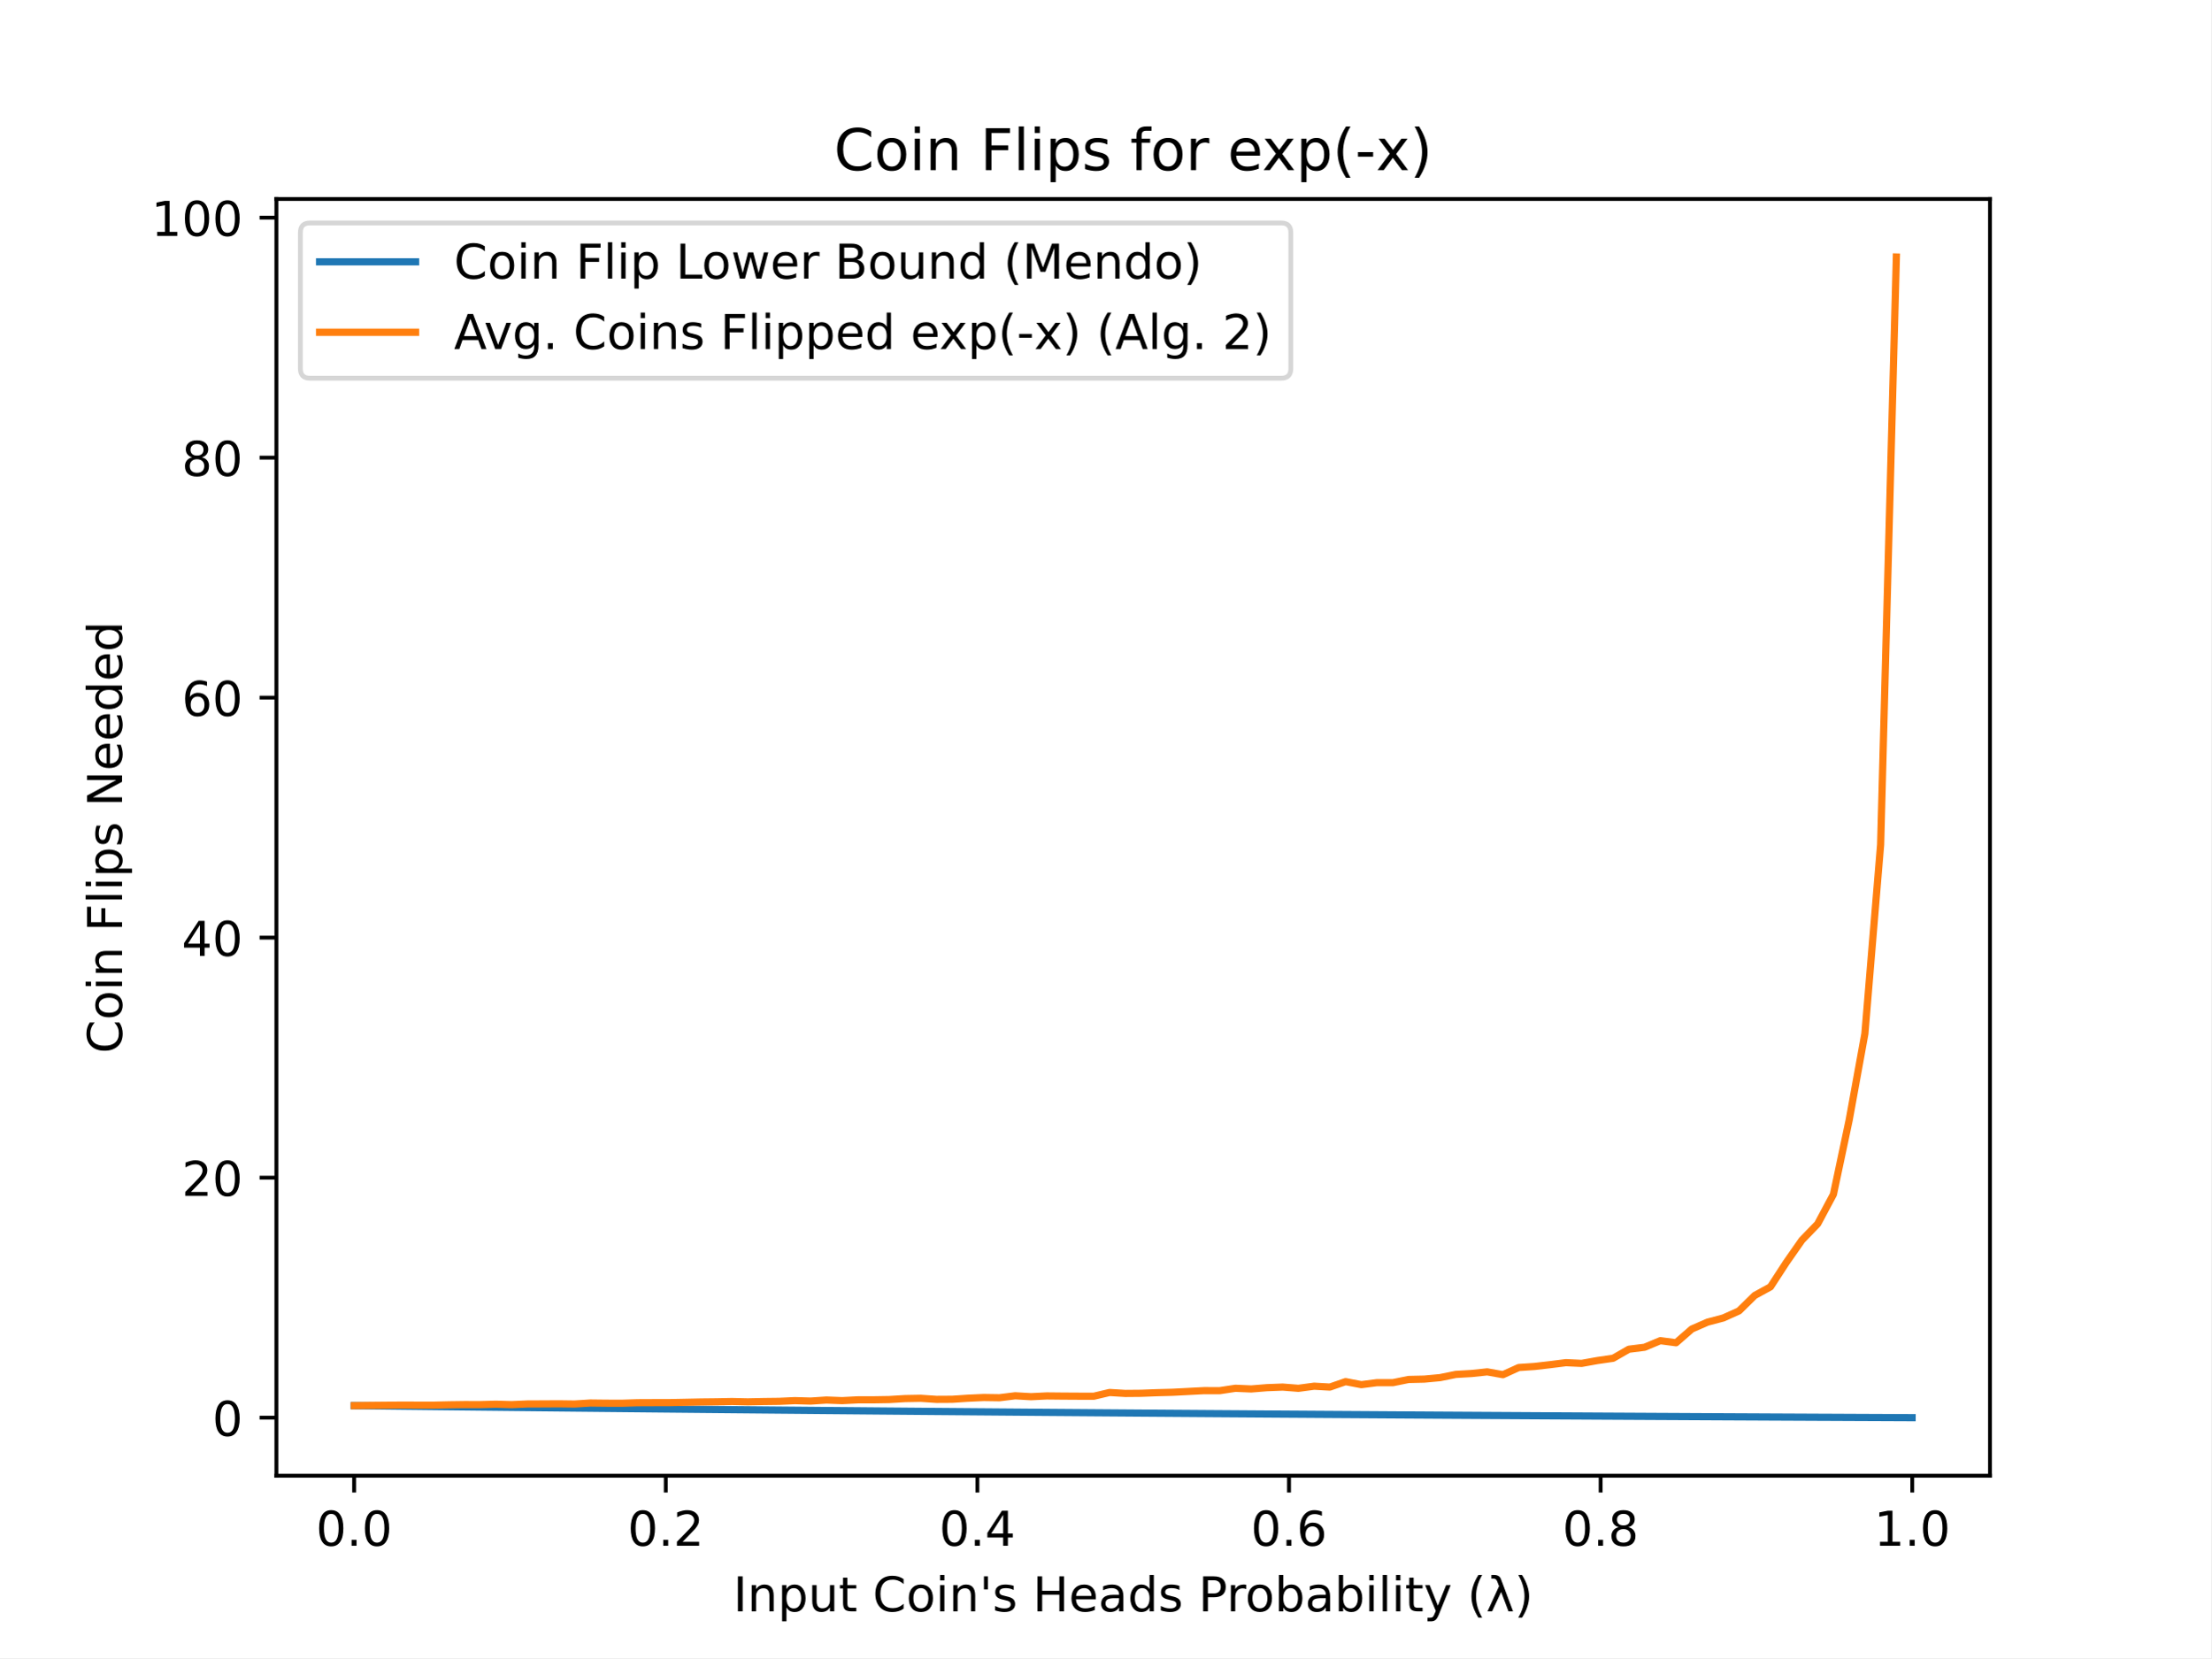
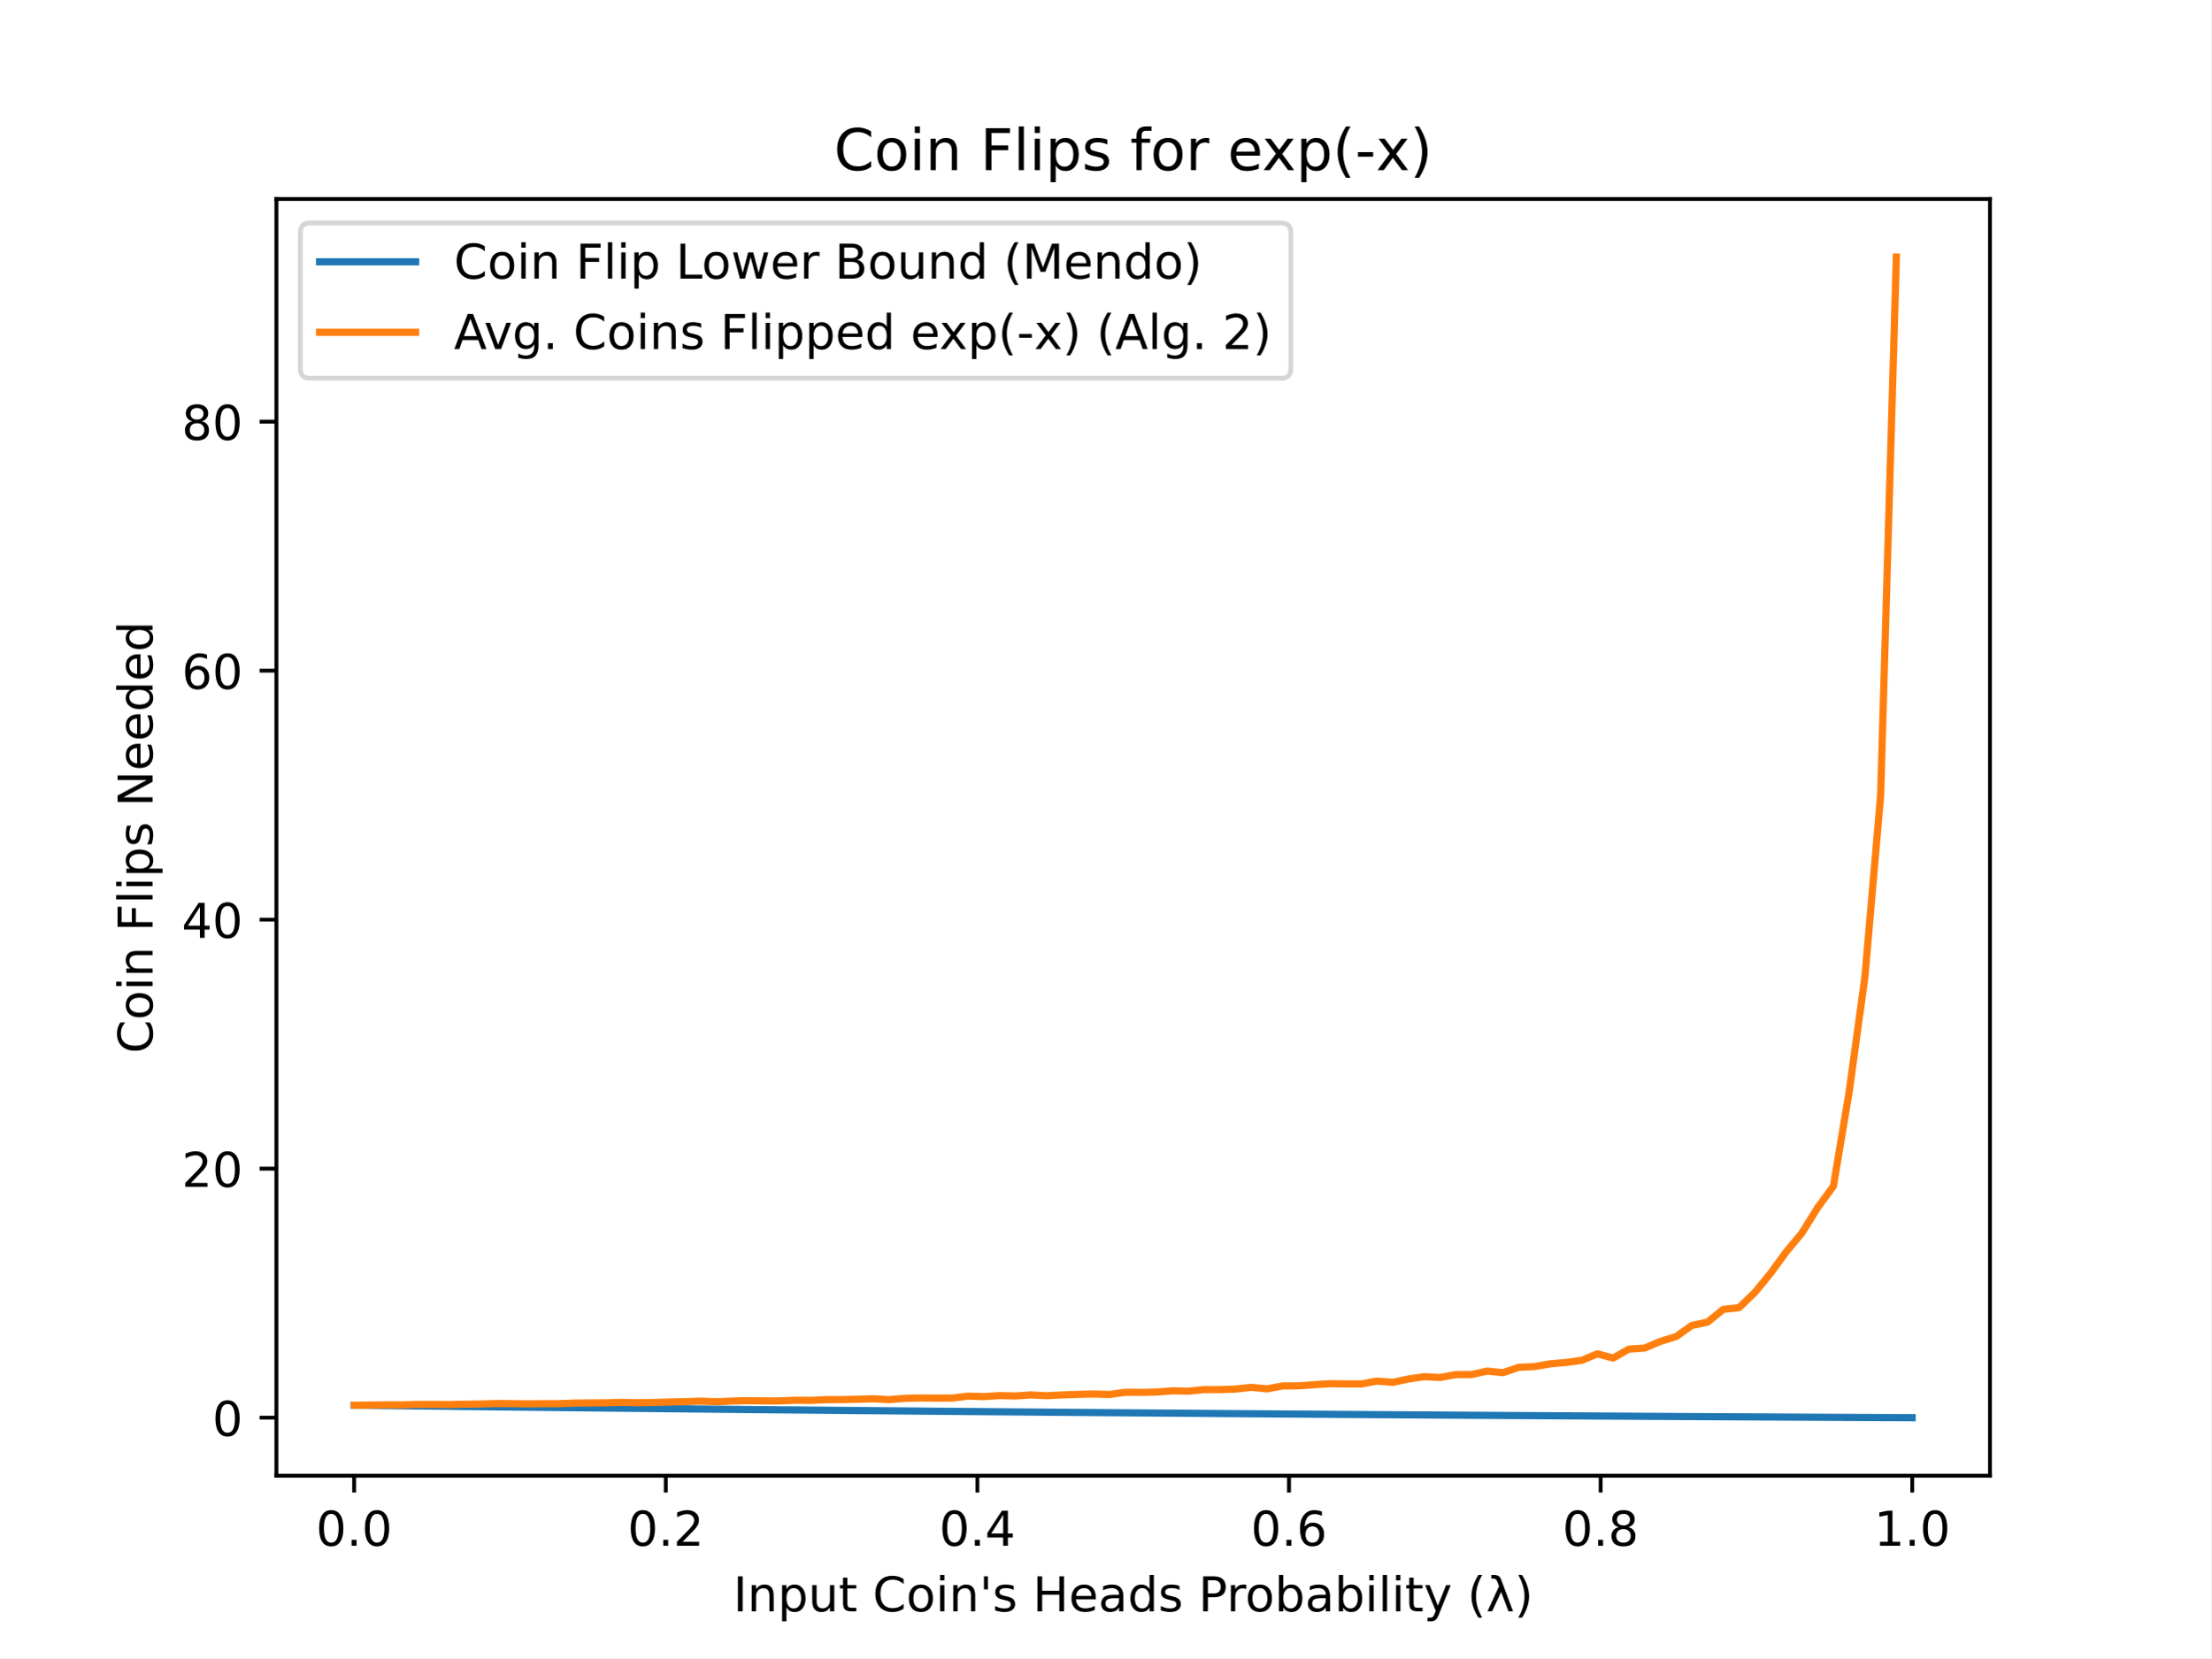
<svg xmlns="http://www.w3.org/2000/svg" xmlns:xlink="http://www.w3.org/1999/xlink" height="345.6pt" version="1.1" viewBox="0 0 460.8 345.6" width="460.8pt">
  <defs>
    <style type="text/css">
*{stroke-linecap:butt;stroke-linejoin:round;}
  </style>
  </defs>
  <g id="figure_1">
    <g id="patch_1">
      <path d="M 0 345.6  L 460.8 345.6  L 460.8 0  L 0 0  z " style="fill:#ffffff;" />
    </g>
    <g id="axes_1">
      <g id="patch_2">
        <path d="M 57.6 307.584  L 414.72 307.584  L 414.72 41.472  L 57.6 41.472  z " style="fill:#ffffff;" />
      </g>
      <g id="matplotlib.axis_1">
        <g id="xtick_1">
          <g id="line2d_1">
            <defs>
-               <path d="M 0 0  L 0 3.5  " id="mab07333344" style="stroke:#000000;stroke-width:0.8;" />
+               <path d="M 0 0  L 0 3.5  " id="m6218f0f7c0" style="stroke:#000000;stroke-width:0.8;" />
            </defs>
            <g>
-               <use style="stroke:#000000;stroke-width:0.8;" x="73.8" xlink:href="#mab07333344" y="307.584" />
+               <use style="stroke:#000000;stroke-width:0.8;" x="73.8" xlink:href="#m6218f0f7c0" y="307.584" />
            </g>
          </g>
          <g id="text_1">
            <text style="font-family:DejaVu Sans;font-size:10px;font-style:normal;font-weight:normal;text-anchor:middle;" transform="rotate(-0, 73.80026, 322.1824)" x="73.8" y="322.182">0.0</text>
          </g>
        </g>
        <g id="xtick_2">
          <g id="line2d_2">
            <g>
-               <use style="stroke:#000000;stroke-width:0.8;" x="138.744" xlink:href="#mab07333344" y="307.584" />
+               <use style="stroke:#000000;stroke-width:0.8;" x="138.744" xlink:href="#m6218f0f7c0" y="307.584" />
            </g>
          </g>
          <g id="text_2">
            <text style="font-family:DejaVu Sans;font-size:10px;font-style:normal;font-weight:normal;text-anchor:middle;" transform="rotate(-0, 138.7442, 322.1824)" x="138.744" y="322.182">0.2</text>
          </g>
        </g>
        <g id="xtick_3">
          <g id="line2d_3">
            <g>
-               <use style="stroke:#000000;stroke-width:0.8;" x="203.688" xlink:href="#mab07333344" y="307.584" />
+               <use style="stroke:#000000;stroke-width:0.8;" x="203.688" xlink:href="#m6218f0f7c0" y="307.584" />
            </g>
          </g>
          <g id="text_3">
            <text style="font-family:DejaVu Sans;font-size:10px;font-style:normal;font-weight:normal;text-anchor:middle;" transform="rotate(-0, 203.6881, 322.1824)" x="203.688" y="322.182">0.4</text>
          </g>
        </g>
        <g id="xtick_4">
          <g id="line2d_4">
            <g>
-               <use style="stroke:#000000;stroke-width:0.8;" x="268.632" xlink:href="#mab07333344" y="307.584" />
+               <use style="stroke:#000000;stroke-width:0.8;" x="268.632" xlink:href="#m6218f0f7c0" y="307.584" />
            </g>
          </g>
          <g id="text_4">
            <text style="font-family:DejaVu Sans;font-size:10px;font-style:normal;font-weight:normal;text-anchor:middle;" transform="rotate(-0, 268.6319, 322.1824)" x="268.632" y="322.182">0.6</text>
          </g>
        </g>
        <g id="xtick_5">
          <g id="line2d_5">
            <g>
-               <use style="stroke:#000000;stroke-width:0.8;" x="333.576" xlink:href="#mab07333344" y="307.584" />
+               <use style="stroke:#000000;stroke-width:0.8;" x="333.576" xlink:href="#m6218f0f7c0" y="307.584" />
            </g>
          </g>
          <g id="text_5">
            <text style="font-family:DejaVu Sans;font-size:10px;font-style:normal;font-weight:normal;text-anchor:middle;" transform="rotate(-0, 333.5758, 322.1824)" x="333.576" y="322.182">0.8</text>
          </g>
        </g>
        <g id="xtick_6">
          <g id="line2d_6">
            <g>
-               <use style="stroke:#000000;stroke-width:0.8;" x="398.52" xlink:href="#mab07333344" y="307.584" />
+               <use style="stroke:#000000;stroke-width:0.8;" x="398.52" xlink:href="#m6218f0f7c0" y="307.584" />
            </g>
          </g>
          <g id="text_6">
            <text style="font-family:DejaVu Sans;font-size:10px;font-style:normal;font-weight:normal;text-anchor:middle;" transform="rotate(-0, 398.5197, 322.1824)" x="398.52" y="322.182">1.0</text>
          </g>
        </g>
        <g id="text_7">
          <text style="font-family:DejaVu Sans;font-size:10px;font-style:normal;font-weight:normal;text-anchor:middle;" transform="rotate(-0, 236.16, 335.8606)" x="236.16" y="335.861">Input Coin's Heads Probability (λ)</text>
        </g>
      </g>
      <g id="matplotlib.axis_2">
        <g id="ytick_1">
          <g id="line2d_7">
            <defs>
-               <path d="M 0 0  L -3.5 0  " id="m2868c3d0fc" style="stroke:#000000;stroke-width:0.8;" />
+               <path d="M 0 0  L -3.5 0  " id="m0bbb8998d8" style="stroke:#000000;stroke-width:0.8;" />
            </defs>
            <g>
-               <use style="stroke:#000000;stroke-width:0.8;" x="57.6" xlink:href="#m2868c3d0fc" y="295.488" />
+               <use style="stroke:#000000;stroke-width:0.8;" x="57.6" xlink:href="#m0bbb8998d8" y="295.488" />
            </g>
          </g>
          <g id="text_8">
            <text style="font-family:DejaVu Sans;font-size:10px;font-style:normal;font-weight:normal;text-anchor:end;" transform="rotate(-0, 50.6, 299.2874)" x="50.6" y="299.287">0</text>
          </g>
        </g>
        <g id="ytick_2">
          <g id="line2d_8">
            <g>
-               <use style="stroke:#000000;stroke-width:0.8;" x="57.6" xlink:href="#m2868c3d0fc" y="245.463" />
+               <use style="stroke:#000000;stroke-width:0.8;" x="57.6" xlink:href="#m0bbb8998d8" y="243.585" />
            </g>
          </g>
          <g id="text_9">
-             <text style="font-family:DejaVu Sans;font-size:10px;font-style:normal;font-weight:normal;text-anchor:end;" transform="rotate(-0, 50.6, 249.2625)" x="50.6" y="249.263">20</text>
+             <text style="font-family:DejaVu Sans;font-size:10px;font-style:normal;font-weight:normal;text-anchor:end;" transform="rotate(-0, 50.6, 247.3843)" x="50.6" y="247.384">20</text>
          </g>
        </g>
        <g id="ytick_3">
          <g id="line2d_9">
            <g>
-               <use style="stroke:#000000;stroke-width:0.8;" x="57.6" xlink:href="#m2868c3d0fc" y="195.438" />
+               <use style="stroke:#000000;stroke-width:0.8;" x="57.6" xlink:href="#m0bbb8998d8" y="191.682" />
            </g>
          </g>
          <g id="text_10">
-             <text style="font-family:DejaVu Sans;font-size:10px;font-style:normal;font-weight:normal;text-anchor:end;" transform="rotate(-0, 50.6, 199.2377)" x="50.6" y="199.238">40</text>
+             <text style="font-family:DejaVu Sans;font-size:10px;font-style:normal;font-weight:normal;text-anchor:end;" transform="rotate(-0, 50.6, 195.4813)" x="50.6" y="195.481">40</text>
          </g>
        </g>
        <g id="ytick_4">
          <g id="line2d_10">
            <g>
-               <use style="stroke:#000000;stroke-width:0.8;" x="57.6" xlink:href="#m2868c3d0fc" y="145.414" />
+               <use style="stroke:#000000;stroke-width:0.8;" x="57.6" xlink:href="#m0bbb8998d8" y="139.779" />
            </g>
          </g>
          <g id="text_11">
-             <text style="font-family:DejaVu Sans;font-size:10px;font-style:normal;font-weight:normal;text-anchor:end;" transform="rotate(-0, 50.6, 149.2128)" x="50.6" y="149.213">60</text>
+             <text style="font-family:DejaVu Sans;font-size:10px;font-style:normal;font-weight:normal;text-anchor:end;" transform="rotate(-0, 50.6, 143.5782)" x="50.6" y="143.578">60</text>
          </g>
        </g>
        <g id="ytick_5">
          <g id="line2d_11">
            <g>
-               <use style="stroke:#000000;stroke-width:0.8;" x="57.6" xlink:href="#m2868c3d0fc" y="95.389" />
+               <use style="stroke:#000000;stroke-width:0.8;" x="57.6" xlink:href="#m0bbb8998d8" y="87.876" />
            </g>
          </g>
          <g id="text_12">
-             <text style="font-family:DejaVu Sans;font-size:10px;font-style:normal;font-weight:normal;text-anchor:end;" transform="rotate(-0, 50.6, 99.18799)" x="50.6" y="99.188">80</text>
+             <text style="font-family:DejaVu Sans;font-size:10px;font-style:normal;font-weight:normal;text-anchor:end;" transform="rotate(-0, 50.6, 91.67514)" x="50.6" y="91.675">80</text>
          </g>
        </g>
-         <g id="ytick_6">
-           <g id="line2d_12">
-             <g>
-               <use style="stroke:#000000;stroke-width:0.8;" x="57.6" xlink:href="#m2868c3d0fc" y="45.364" />
-             </g>
-           </g>
-           <g id="text_13">
-             <text style="font-family:DejaVu Sans;font-size:10px;font-style:normal;font-weight:normal;text-anchor:end;" transform="rotate(-0, 50.6, 49.16314)" x="50.6" y="49.163">100</text>
-           </g>
-         </g>
-         <g id="text_14">
-           <text style="font-family:DejaVu Sans;font-size:10px;font-style:normal;font-weight:normal;text-anchor:middle;" transform="rotate(-90, 25.43281, 174.528)" x="25.433" y="174.528">Coin Flips Needed</text>
+         <g id="text_13">
+           <text style="font-family:DejaVu Sans;font-size:10px;font-style:normal;font-weight:normal;text-anchor:middle;" transform="rotate(-90, 31.79531, 174.528)" x="31.795" y="174.528">Coin Flips Needed</text>
        </g>
      </g>
+       <g id="line2d_12">
+         <path clip-path="url(#p778f3aa57e)" d="M 73.833 292.893  L 77.112 292.933  L 80.391 292.971  L 83.671 293.01  L 86.95 293.048  L 90.229 293.086  L 93.509 293.124  L 96.788 293.161  L 100.067 293.198  L 103.347 293.235  L 106.626 293.271  L 109.905 293.307  L 113.185 293.343  L 116.464 293.379  L 119.743 293.414  L 123.023 293.449  L 126.302 293.484  L 129.581 293.518  L 132.861 293.552  L 136.14 293.586  L 139.42 293.62  L 142.699 293.653  L 145.978 293.686  L 149.258 293.719  L 152.537 293.751  L 155.816 293.783  L 159.096 293.815  L 162.375 293.847  L 165.654 293.878  L 168.934 293.909  L 172.213 293.94  L 175.492 293.97  L 178.772 294.001  L 182.051 294.031  L 185.33 294.06  L 188.61 294.09  L 191.889 294.119  L 195.168 294.148  L 198.448 294.176  L 201.727 294.205  L 205.006 294.233  L 208.286 294.261  L 211.565 294.289  L 214.844 294.316  L 218.124 294.343  L 221.403 294.37  L 224.682 294.397  L 227.962 294.423  L 231.241 294.449  L 234.52 294.475  L 237.8 294.501  L 241.079 294.526  L 244.358 294.551  L 247.638 294.576  L 250.917 294.601  L 254.196 294.626  L 257.476 294.65  L 260.755 294.674  L 264.034 294.698  L 267.314 294.721  L 270.593 294.744  L 273.872 294.768  L 277.152 294.79  L 280.431 294.813  L 283.71 294.835  L 286.99 294.858  L 290.269 294.88  L 293.548 294.901  L 296.828 294.923  L 300.107 294.944  L 303.386 294.965  L 306.666 294.986  L 309.945 295.007  L 313.224 295.027  L 316.504 295.047  L 319.783 295.067  L 323.062 295.087  L 326.342 295.107  L 329.621 295.126  L 332.9 295.145  L 336.18 295.164  L 339.459 295.183  L 342.739 295.202  L 346.018 295.22  L 349.297 295.238  L 352.577 295.256  L 355.856 295.274  L 359.135 295.292  L 362.415 295.309  L 365.694 295.326  L 368.973 295.343  L 372.253 295.36  L 375.532 295.377  L 378.811 295.393  L 382.091 295.409  L 385.37 295.426  L 388.649 295.441  L 391.929 295.457  L 395.208 295.473  L 398.487 295.488  " style="fill:none;stroke:#1f77b4;stroke-linecap:square;stroke-width:1.5;" />
+       </g>
      <g id="line2d_13">
-         <path clip-path="url(#p3c483850ba)" d="M 73.833 292.987  L 77.112 293.025  L 80.391 293.062  L 83.671 293.1  L 86.95 293.136  L 90.229 293.173  L 93.509 293.209  L 96.788 293.245  L 100.067 293.281  L 103.347 293.316  L 106.626 293.351  L 109.905 293.386  L 113.185 293.421  L 116.464 293.455  L 119.743 293.489  L 123.023 293.523  L 126.302 293.556  L 129.581 293.589  L 132.861 293.622  L 136.14 293.655  L 139.42 293.687  L 142.699 293.719  L 145.978 293.751  L 149.258 293.783  L 152.537 293.814  L 155.816 293.845  L 159.096 293.876  L 162.375 293.906  L 165.654 293.936  L 168.934 293.966  L 172.213 293.996  L 175.492 294.025  L 178.772 294.054  L 182.051 294.083  L 185.33 294.112  L 188.61 294.14  L 191.889 294.168  L 195.168 294.196  L 198.448 294.224  L 201.727 294.251  L 205.006 294.278  L 208.286 294.305  L 211.565 294.332  L 214.844 294.358  L 218.124 294.385  L 221.403 294.411  L 224.682 294.436  L 227.962 294.462  L 231.241 294.487  L 234.52 294.512  L 237.8 294.537  L 241.079 294.561  L 244.358 294.585  L 247.638 294.609  L 250.917 294.633  L 254.196 294.657  L 257.476 294.68  L 260.755 294.703  L 264.034 294.726  L 267.314 294.749  L 270.593 294.771  L 273.872 294.794  L 277.152 294.816  L 280.431 294.837  L 283.71 294.859  L 286.99 294.88  L 290.269 294.902  L 293.548 294.923  L 296.828 294.943  L 300.107 294.964  L 303.386 294.984  L 306.666 295.004  L 309.945 295.024  L 313.224 295.044  L 316.504 295.063  L 319.783 295.083  L 323.062 295.102  L 326.342 295.121  L 329.621 295.139  L 332.9 295.158  L 336.18 295.176  L 339.459 295.194  L 342.739 295.212  L 346.018 295.23  L 349.297 295.247  L 352.577 295.265  L 355.856 295.282  L 359.135 295.299  L 362.415 295.316  L 365.694 295.332  L 368.973 295.349  L 372.253 295.365  L 375.532 295.381  L 378.811 295.397  L 382.091 295.412  L 385.37 295.428  L 388.649 295.443  L 391.929 295.458  L 395.208 295.473  L 398.487 295.488  " style="fill:none;stroke:#1f77b4;stroke-linecap:square;stroke-width:1.5;" />
-       </g>
-       <g id="line2d_14">
-         <path clip-path="url(#p3c483850ba)" d="M 73.833 292.982  L 77.112 292.937  L 80.391 292.907  L 83.671 292.867  L 86.95 292.882  L 90.229 292.887  L 93.509 292.812  L 96.788 292.767  L 100.067 292.772  L 103.347 292.682  L 106.626 292.777  L 109.905 292.632  L 113.185 292.617  L 116.464 292.597  L 119.743 292.642  L 123.023 292.432  L 126.302 292.472  L 129.581 292.482  L 132.861 292.377  L 136.14 292.362  L 139.42 292.357  L 142.699 292.292  L 145.978 292.222  L 149.258 292.187  L 152.537 292.121  L 155.816 292.197  L 159.096 292.126  L 162.375 292.086  L 165.654 291.936  L 168.934 292.031  L 172.213 291.811  L 175.492 291.936  L 178.772 291.771  L 182.051 291.766  L 185.33 291.711  L 188.61 291.511  L 191.889 291.451  L 195.168 291.676  L 198.448 291.656  L 201.727 291.436  L 205.006 291.286  L 208.286 291.336  L 211.565 290.926  L 214.844 291.116  L 218.124 290.956  L 221.403 290.991  L 224.682 291.011  L 227.962 291.016  L 231.241 290.236  L 234.52 290.436  L 237.8 290.406  L 241.079 290.281  L 244.358 290.196  L 247.638 290.025  L 250.917 289.855  L 254.196 289.86  L 257.476 289.36  L 260.755 289.505  L 264.034 289.235  L 267.314 289.11  L 270.593 289.37  L 273.872 288.925  L 277.152 289.11  L 280.431 287.974  L 283.71 288.61  L 286.99 288.185  L 290.269 288.195  L 293.548 287.524  L 296.828 287.449  L 300.107 287.144  L 303.386 286.474  L 306.666 286.284  L 309.945 285.938  L 313.224 286.529  L 316.504 285.038  L 319.783 284.818  L 323.062 284.438  L 326.342 284.022  L 329.621 284.173  L 332.9 283.582  L 336.18 283.107  L 339.459 281.221  L 342.739 280.811  L 346.018 279.44  L 349.297 279.875  L 352.577 277.014  L 355.856 275.578  L 359.135 274.708  L 362.415 273.237  L 365.694 270.015  L 368.973 268.22  L 372.253 263.172  L 375.532 258.48  L 378.811 255.088  L 382.091 248.945  L 385.37 233.477  L 388.649 215.453  L 391.929 176.049  L 395.208 53.568  " style="fill:none;stroke:#ff7f0e;stroke-linecap:square;stroke-width:1.5;" />
+         <path clip-path="url(#p778f3aa57e)" d="M 73.833 292.893  L 77.112 292.862  L 80.391 292.82  L 83.671 292.826  L 86.95 292.742  L 90.229 292.727  L 93.509 292.763  L 96.788 292.685  L 100.067 292.644  L 103.347 292.545  L 106.626 292.571  L 109.905 292.608  L 113.185 292.576  L 116.464 292.576  L 119.743 292.447  L 123.023 292.415  L 126.302 292.39  L 129.581 292.296  L 132.861 292.374  L 136.14 292.322  L 139.42 292.223  L 142.699 292.146  L 145.978 292.042  L 149.258 292.161  L 152.537 292.031  L 155.816 291.948  L 159.096 291.995  L 162.375 291.995  L 165.654 291.855  L 168.934 291.881  L 172.213 291.73  L 175.492 291.715  L 178.772 291.653  L 182.051 291.549  L 185.33 291.73  L 188.61 291.466  L 191.889 291.383  L 195.168 291.419  L 198.448 291.409  L 201.727 290.999  L 205.006 291.102  L 208.286 290.89  L 211.565 290.967  L 214.844 290.749  L 218.124 290.91  L 221.403 290.744  L 224.682 290.63  L 227.962 290.552  L 231.241 290.656  L 234.52 290.194  L 237.8 290.22  L 241.079 290.147  L 244.358 289.888  L 247.638 289.971  L 250.917 289.639  L 254.196 289.639  L 257.476 289.53  L 260.755 289.166  L 264.034 289.488  L 267.314 288.876  L 270.593 288.86  L 273.872 288.616  L 277.152 288.409  L 280.431 288.45  L 283.71 288.455  L 286.99 287.864  L 290.269 288.128  L 293.548 287.422  L 296.828 286.94  L 300.107 287.116  L 303.386 286.514  L 306.666 286.509  L 309.945 285.777  L 313.224 286.109  L 316.504 284.999  L 319.783 284.843  L 323.062 284.267  L 326.342 283.981  L 329.621 283.545  L 332.9 282.18  L 336.18 283.063  L 339.459 281.204  L 342.739 280.986  L 346.018 279.601  L 349.297 278.589  L 352.577 276.268  L 355.856 275.568  L 359.135 272.91  L 362.415 272.568  L 365.694 269.407  L 368.973 265.421  L 372.253 260.926  L 375.532 256.986  L 378.811 251.703  L 382.091 247.229  L 385.37 227.578  L 388.649 203.666  L 391.929 165.829  L 395.208 53.568  " style="fill:none;stroke:#ff7f0e;stroke-linecap:square;stroke-width:1.5;" />
      </g>
      <g id="patch_3">
        <path d="M 57.6 307.584  L 57.6 41.472  " style="fill:none;stroke:#000000;stroke-linecap:square;stroke-linejoin:miter;stroke-width:0.8;" />
      </g>
      <g id="patch_4">
        <path d="M 414.72 307.584  L 414.72 41.472  " style="fill:none;stroke:#000000;stroke-linecap:square;stroke-linejoin:miter;stroke-width:0.8;" />
      </g>
      <g id="patch_5">
        <path d="M 57.6 307.584  L 414.72 307.584  " style="fill:none;stroke:#000000;stroke-linecap:square;stroke-linejoin:miter;stroke-width:0.8;" />
      </g>
      <g id="patch_6">
        <path d="M 57.6 41.472  L 414.72 41.472  " style="fill:none;stroke:#000000;stroke-linecap:square;stroke-linejoin:miter;stroke-width:0.8;" />
      </g>
-       <g id="text_15">
+       <g id="text_14">
        <text style="font-family:DejaVu Sans;font-size:12px;font-style:normal;font-weight:normal;text-anchor:middle;" transform="rotate(-0, 236.16, 35.472)" x="236.16" y="35.472">Coin Flips for exp(-x)</text>
      </g>
      <g id="legend_1">
        <g id="patch_7">
          <path d="M 64.6 78.828  L 267.008 78.828  Q 269.008 78.828 269.008 76.828  L 269.008 48.472  Q 269.008 46.472 267.008 46.472  L 64.6 46.472  Q 62.6 46.472 62.6 48.472  L 62.6 76.828  Q 62.6 78.828 64.6 78.828  z " style="fill:#ffffff;opacity:0.8;stroke:#cccccc;stroke-linejoin:miter;" />
        </g>
-         <g id="line2d_15">
+         <g id="line2d_14">
          <path d="M 66.6 54.57  L 86.6 54.57  " style="fill:none;stroke:#1f77b4;stroke-linecap:square;stroke-width:1.5;" />
        </g>
-         <g id="line2d_16" />
-         <g id="text_16">
+         <g id="line2d_15" />
+         <g id="text_15">
          <text style="font-family:DejaVu Sans;font-size:10px;font-style:normal;font-weight:normal;text-anchor:start;" transform="rotate(-0, 94.6, 58.07044)" x="94.6" y="58.07">Coin Flip Lower Bound (Mendo)</text>
        </g>
-         <g id="line2d_17">
+         <g id="line2d_16">
          <path d="M 66.6 69.249  L 86.6 69.249  " style="fill:none;stroke:#ff7f0e;stroke-linecap:square;stroke-width:1.5;" />
        </g>
-         <g id="line2d_18" />
-         <g id="text_17">
+         <g id="line2d_17" />
+         <g id="text_16">
          <text style="font-family:DejaVu Sans;font-size:10px;font-style:normal;font-weight:normal;text-anchor:start;" transform="rotate(-0, 94.6, 72.74856)" x="94.6" y="72.749">Avg. Coins Flipped exp(-x) (Alg. 2)</text>
        </g>
      </g>
    </g>
  </g>
  <defs>
-     <clipPath id="p3c483850ba">
+     <clipPath id="p778f3aa57e">
      <rect height="266.112" width="357.12" x="57.6" y="41.472" />
    </clipPath>
  </defs>
</svg>
